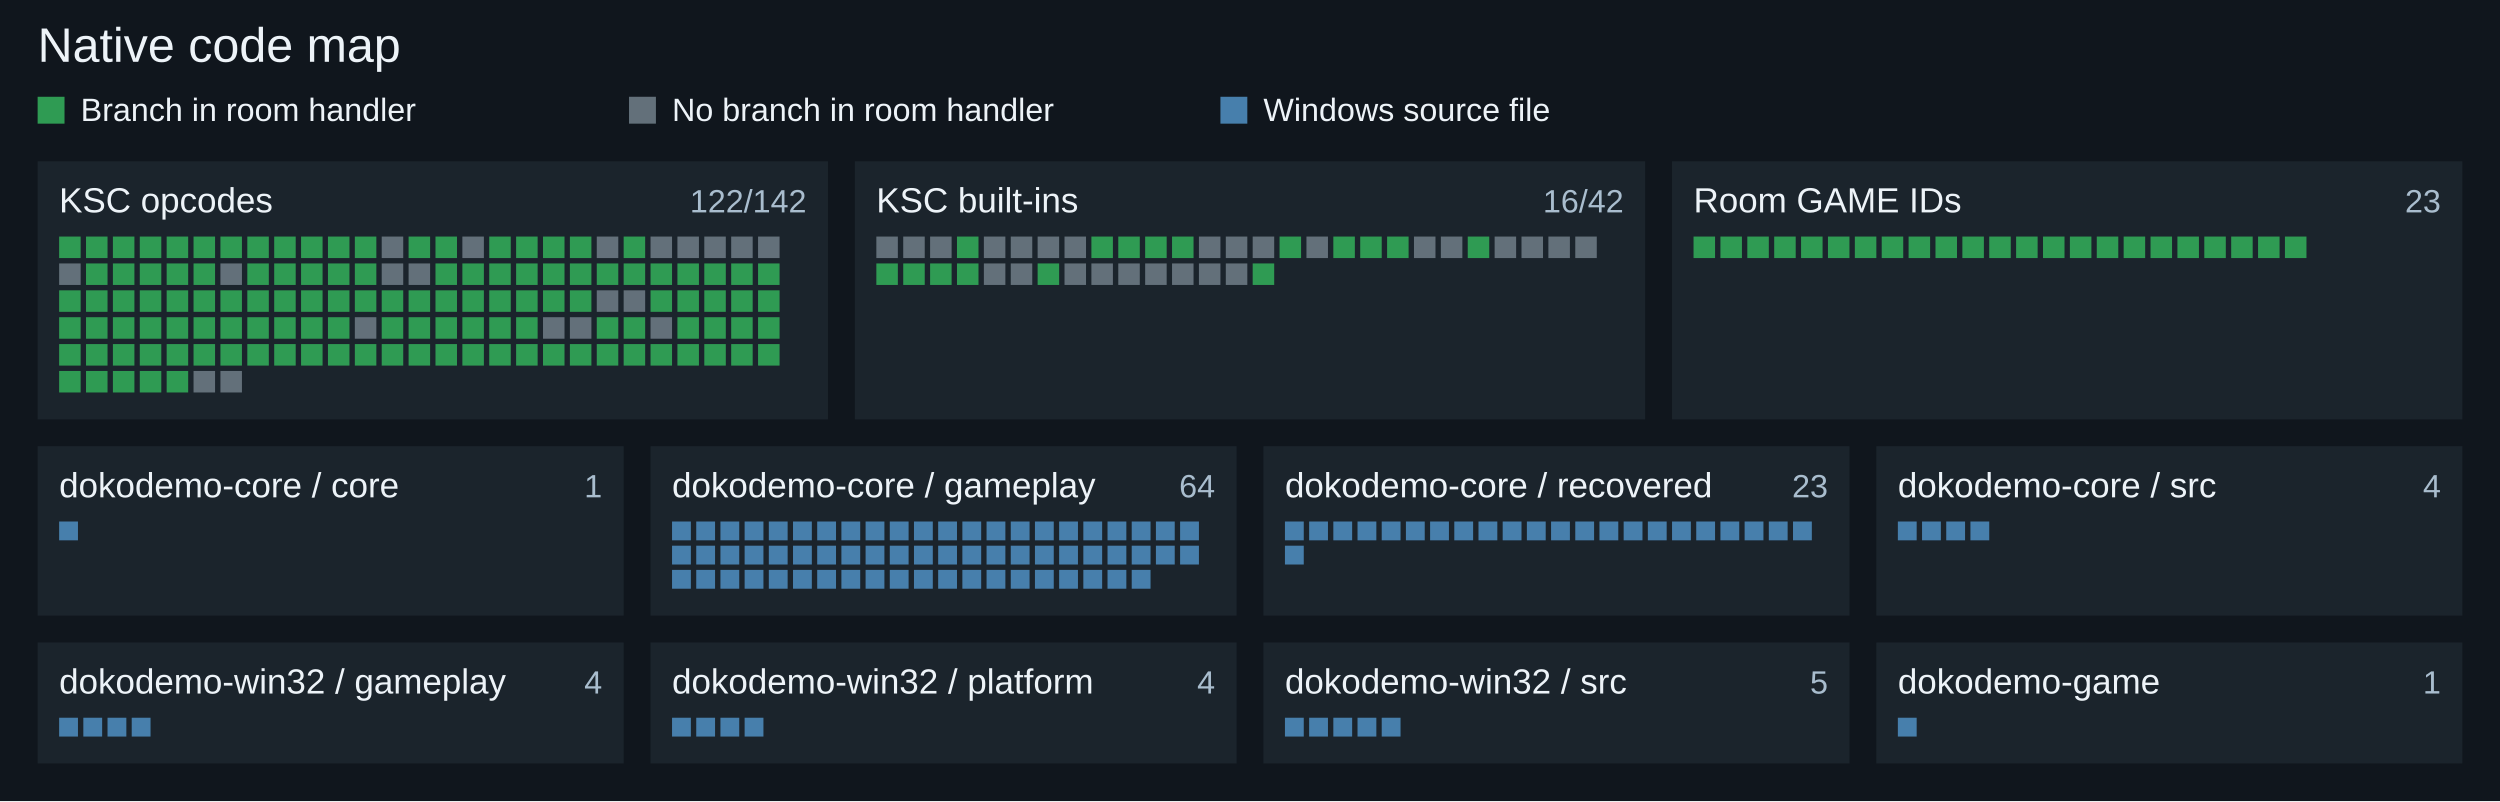
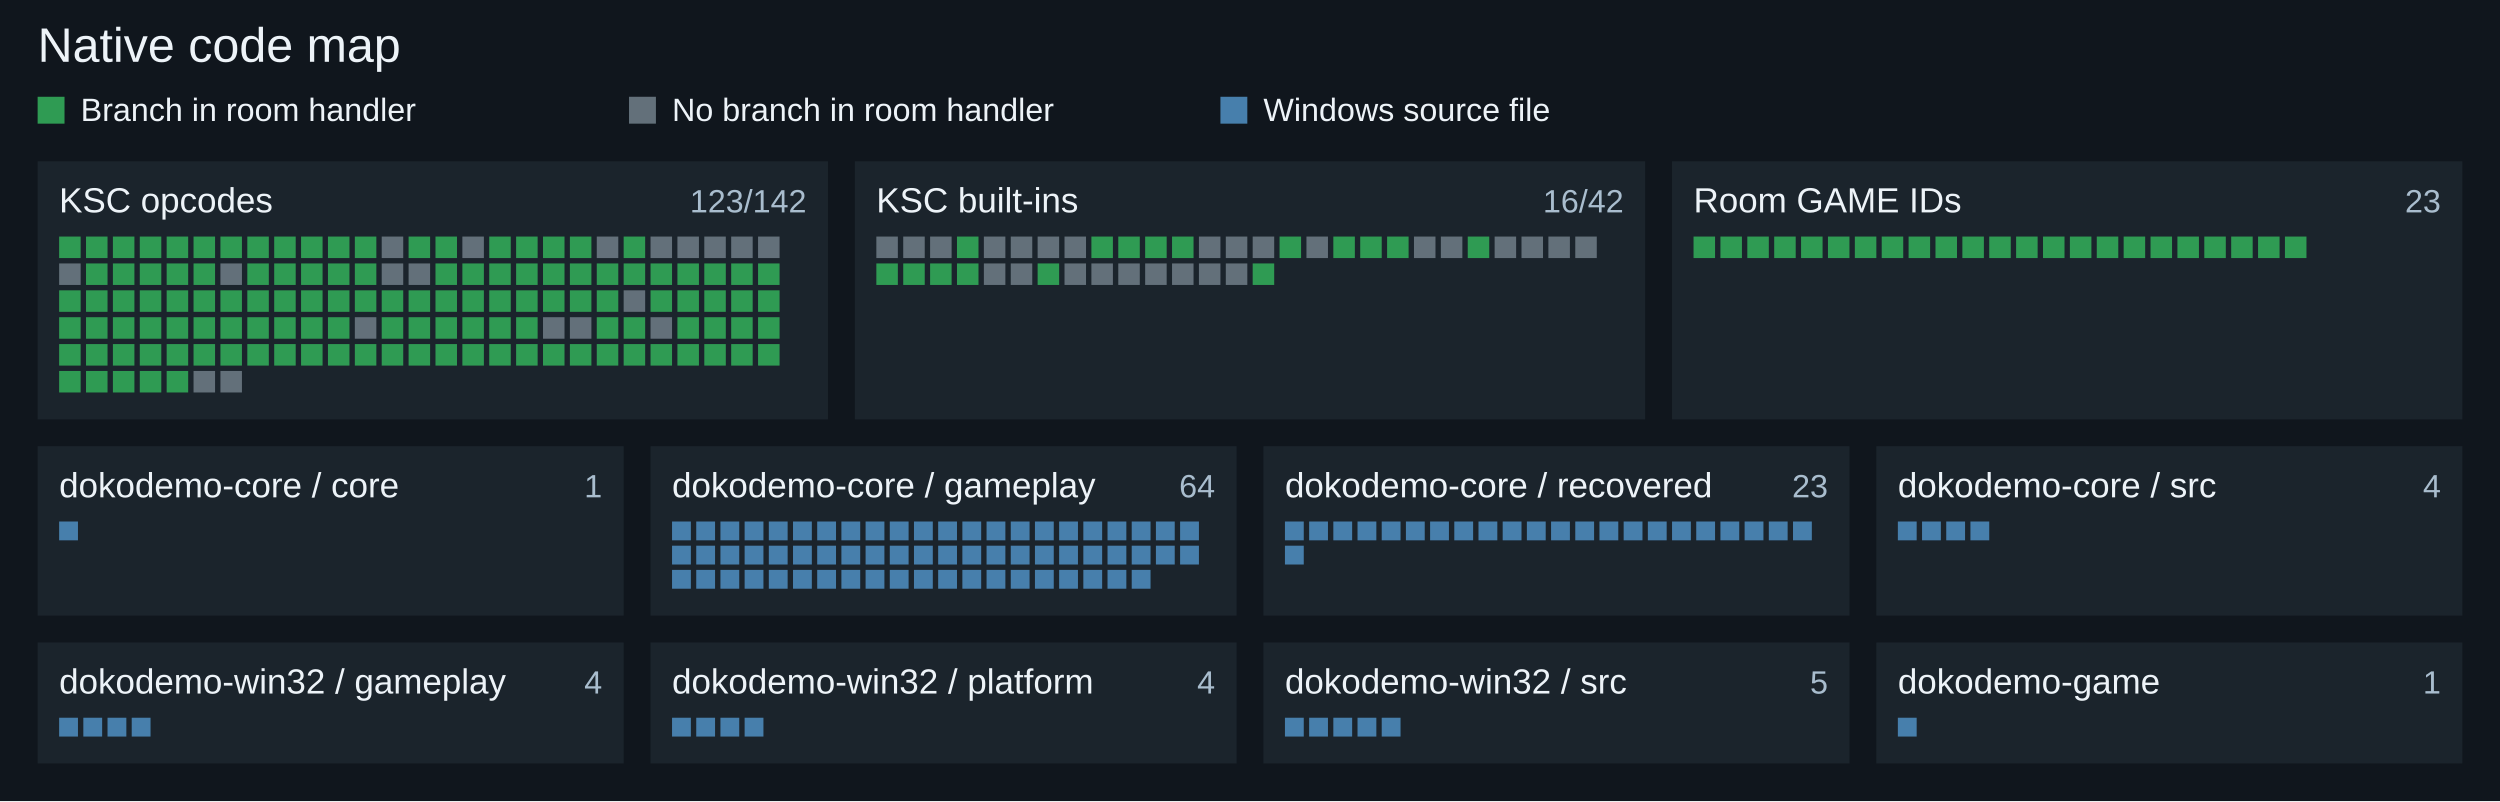
<svg xmlns="http://www.w3.org/2000/svg" width="930" height="298" viewBox="0 0 930 298" role="img" aria-label="Native code map. Each square represents a dispatch ID or Windows source file.">
  <rect x="0" y="0" width="930" height="298" fill="#10161d" />
  <g font-family="Segoe UI, Arial, sans-serif">
    <text x="14" y="23" font-size="18" fill="#edf3f8">Native code map</text>
    <rect x="14" y="36" width="10" height="10" fill="#2f9b53" />
    <text x="30" y="45" font-size="12" fill="#edf3f8">Branch in room handler</text>
    <rect x="234" y="36" width="10" height="10" fill="#63707a" />
    <text x="250" y="45" font-size="12" fill="#edf3f8">No branch in room handler</text>
    <rect x="454" y="36" width="10" height="10" fill="#477fac" />
    <text x="470" y="45" font-size="12" fill="#edf3f8">Windows source file</text>
    <rect x="14" y="60" width="294" height="96" fill="#1b242c" />
    <text x="22" y="79" font-size="13" fill="#edf3f8">KSC opcodes</text>
-     <text x="300" y="79" font-size="12" fill="#a9bdce" text-anchor="end">122/142</text>
+     <text x="300" y="79" font-size="12" fill="#a9bdce" text-anchor="end">123/142</text>
    <rect x="22" y="88" width="8" height="8" fill="#2f9b53" />
    <rect x="32" y="88" width="8" height="8" fill="#2f9b53" />
    <rect x="42" y="88" width="8" height="8" fill="#2f9b53" />
    <rect x="52" y="88" width="8" height="8" fill="#2f9b53" />
    <rect x="62" y="88" width="8" height="8" fill="#2f9b53" />
    <rect x="72" y="88" width="8" height="8" fill="#2f9b53" />
    <rect x="82" y="88" width="8" height="8" fill="#2f9b53" />
    <rect x="92" y="88" width="8" height="8" fill="#2f9b53" />
    <rect x="102" y="88" width="8" height="8" fill="#2f9b53" />
    <rect x="112" y="88" width="8" height="8" fill="#2f9b53" />
    <rect x="122" y="88" width="8" height="8" fill="#2f9b53" />
    <rect x="132" y="88" width="8" height="8" fill="#2f9b53" />
    <rect x="142" y="88" width="8" height="8" fill="#63707a" />
    <rect x="152" y="88" width="8" height="8" fill="#2f9b53" />
    <rect x="162" y="88" width="8" height="8" fill="#2f9b53" />
    <rect x="172" y="88" width="8" height="8" fill="#63707a" />
    <rect x="182" y="88" width="8" height="8" fill="#2f9b53" />
    <rect x="192" y="88" width="8" height="8" fill="#2f9b53" />
    <rect x="202" y="88" width="8" height="8" fill="#2f9b53" />
    <rect x="212" y="88" width="8" height="8" fill="#2f9b53" />
    <rect x="222" y="88" width="8" height="8" fill="#63707a" />
    <rect x="232" y="88" width="8" height="8" fill="#2f9b53" />
    <rect x="242" y="88" width="8" height="8" fill="#63707a" />
    <rect x="252" y="88" width="8" height="8" fill="#63707a" />
    <rect x="262" y="88" width="8" height="8" fill="#63707a" />
    <rect x="272" y="88" width="8" height="8" fill="#63707a" />
    <rect x="282" y="88" width="8" height="8" fill="#63707a" />
    <rect x="22" y="98" width="8" height="8" fill="#63707a" />
    <rect x="32" y="98" width="8" height="8" fill="#2f9b53" />
    <rect x="42" y="98" width="8" height="8" fill="#2f9b53" />
    <rect x="52" y="98" width="8" height="8" fill="#2f9b53" />
    <rect x="62" y="98" width="8" height="8" fill="#2f9b53" />
    <rect x="72" y="98" width="8" height="8" fill="#2f9b53" />
    <rect x="82" y="98" width="8" height="8" fill="#63707a" />
    <rect x="92" y="98" width="8" height="8" fill="#2f9b53" />
    <rect x="102" y="98" width="8" height="8" fill="#2f9b53" />
    <rect x="112" y="98" width="8" height="8" fill="#2f9b53" />
    <rect x="122" y="98" width="8" height="8" fill="#2f9b53" />
    <rect x="132" y="98" width="8" height="8" fill="#2f9b53" />
    <rect x="142" y="98" width="8" height="8" fill="#63707a" />
    <rect x="152" y="98" width="8" height="8" fill="#63707a" />
    <rect x="162" y="98" width="8" height="8" fill="#2f9b53" />
    <rect x="172" y="98" width="8" height="8" fill="#2f9b53" />
    <rect x="182" y="98" width="8" height="8" fill="#2f9b53" />
    <rect x="192" y="98" width="8" height="8" fill="#2f9b53" />
    <rect x="202" y="98" width="8" height="8" fill="#2f9b53" />
    <rect x="212" y="98" width="8" height="8" fill="#2f9b53" />
    <rect x="222" y="98" width="8" height="8" fill="#2f9b53" />
    <rect x="232" y="98" width="8" height="8" fill="#2f9b53" />
    <rect x="242" y="98" width="8" height="8" fill="#2f9b53" />
    <rect x="252" y="98" width="8" height="8" fill="#2f9b53" />
    <rect x="262" y="98" width="8" height="8" fill="#2f9b53" />
    <rect x="272" y="98" width="8" height="8" fill="#2f9b53" />
    <rect x="282" y="98" width="8" height="8" fill="#2f9b53" />
    <rect x="22" y="108" width="8" height="8" fill="#2f9b53" />
    <rect x="32" y="108" width="8" height="8" fill="#2f9b53" />
    <rect x="42" y="108" width="8" height="8" fill="#2f9b53" />
    <rect x="52" y="108" width="8" height="8" fill="#2f9b53" />
    <rect x="62" y="108" width="8" height="8" fill="#2f9b53" />
    <rect x="72" y="108" width="8" height="8" fill="#2f9b53" />
    <rect x="82" y="108" width="8" height="8" fill="#2f9b53" />
    <rect x="92" y="108" width="8" height="8" fill="#2f9b53" />
    <rect x="102" y="108" width="8" height="8" fill="#2f9b53" />
    <rect x="112" y="108" width="8" height="8" fill="#2f9b53" />
    <rect x="122" y="108" width="8" height="8" fill="#2f9b53" />
    <rect x="132" y="108" width="8" height="8" fill="#2f9b53" />
    <rect x="142" y="108" width="8" height="8" fill="#2f9b53" />
    <rect x="152" y="108" width="8" height="8" fill="#2f9b53" />
    <rect x="162" y="108" width="8" height="8" fill="#2f9b53" />
    <rect x="172" y="108" width="8" height="8" fill="#2f9b53" />
    <rect x="182" y="108" width="8" height="8" fill="#2f9b53" />
    <rect x="192" y="108" width="8" height="8" fill="#2f9b53" />
    <rect x="202" y="108" width="8" height="8" fill="#2f9b53" />
    <rect x="212" y="108" width="8" height="8" fill="#2f9b53" />
-     <rect x="222" y="108" width="8" height="8" fill="#63707a" />
+     <rect x="222" y="108" width="8" height="8" fill="#2f9b53" />
    <rect x="232" y="108" width="8" height="8" fill="#63707a" />
    <rect x="242" y="108" width="8" height="8" fill="#2f9b53" />
    <rect x="252" y="108" width="8" height="8" fill="#2f9b53" />
    <rect x="262" y="108" width="8" height="8" fill="#2f9b53" />
    <rect x="272" y="108" width="8" height="8" fill="#2f9b53" />
    <rect x="282" y="108" width="8" height="8" fill="#2f9b53" />
    <rect x="22" y="118" width="8" height="8" fill="#2f9b53" />
    <rect x="32" y="118" width="8" height="8" fill="#2f9b53" />
    <rect x="42" y="118" width="8" height="8" fill="#2f9b53" />
    <rect x="52" y="118" width="8" height="8" fill="#2f9b53" />
    <rect x="62" y="118" width="8" height="8" fill="#2f9b53" />
    <rect x="72" y="118" width="8" height="8" fill="#2f9b53" />
    <rect x="82" y="118" width="8" height="8" fill="#2f9b53" />
    <rect x="92" y="118" width="8" height="8" fill="#2f9b53" />
    <rect x="102" y="118" width="8" height="8" fill="#2f9b53" />
    <rect x="112" y="118" width="8" height="8" fill="#2f9b53" />
    <rect x="122" y="118" width="8" height="8" fill="#2f9b53" />
    <rect x="132" y="118" width="8" height="8" fill="#63707a" />
    <rect x="142" y="118" width="8" height="8" fill="#2f9b53" />
    <rect x="152" y="118" width="8" height="8" fill="#2f9b53" />
    <rect x="162" y="118" width="8" height="8" fill="#2f9b53" />
    <rect x="172" y="118" width="8" height="8" fill="#2f9b53" />
    <rect x="182" y="118" width="8" height="8" fill="#2f9b53" />
    <rect x="192" y="118" width="8" height="8" fill="#2f9b53" />
    <rect x="202" y="118" width="8" height="8" fill="#63707a" />
    <rect x="212" y="118" width="8" height="8" fill="#63707a" />
    <rect x="222" y="118" width="8" height="8" fill="#2f9b53" />
    <rect x="232" y="118" width="8" height="8" fill="#2f9b53" />
    <rect x="242" y="118" width="8" height="8" fill="#63707a" />
    <rect x="252" y="118" width="8" height="8" fill="#2f9b53" />
    <rect x="262" y="118" width="8" height="8" fill="#2f9b53" />
    <rect x="272" y="118" width="8" height="8" fill="#2f9b53" />
    <rect x="282" y="118" width="8" height="8" fill="#2f9b53" />
    <rect x="22" y="128" width="8" height="8" fill="#2f9b53" />
    <rect x="32" y="128" width="8" height="8" fill="#2f9b53" />
    <rect x="42" y="128" width="8" height="8" fill="#2f9b53" />
    <rect x="52" y="128" width="8" height="8" fill="#2f9b53" />
    <rect x="62" y="128" width="8" height="8" fill="#2f9b53" />
    <rect x="72" y="128" width="8" height="8" fill="#2f9b53" />
    <rect x="82" y="128" width="8" height="8" fill="#2f9b53" />
    <rect x="92" y="128" width="8" height="8" fill="#2f9b53" />
    <rect x="102" y="128" width="8" height="8" fill="#2f9b53" />
    <rect x="112" y="128" width="8" height="8" fill="#2f9b53" />
    <rect x="122" y="128" width="8" height="8" fill="#2f9b53" />
    <rect x="132" y="128" width="8" height="8" fill="#2f9b53" />
    <rect x="142" y="128" width="8" height="8" fill="#2f9b53" />
    <rect x="152" y="128" width="8" height="8" fill="#2f9b53" />
    <rect x="162" y="128" width="8" height="8" fill="#2f9b53" />
    <rect x="172" y="128" width="8" height="8" fill="#2f9b53" />
    <rect x="182" y="128" width="8" height="8" fill="#2f9b53" />
    <rect x="192" y="128" width="8" height="8" fill="#2f9b53" />
    <rect x="202" y="128" width="8" height="8" fill="#2f9b53" />
    <rect x="212" y="128" width="8" height="8" fill="#2f9b53" />
    <rect x="222" y="128" width="8" height="8" fill="#2f9b53" />
    <rect x="232" y="128" width="8" height="8" fill="#2f9b53" />
    <rect x="242" y="128" width="8" height="8" fill="#2f9b53" />
    <rect x="252" y="128" width="8" height="8" fill="#2f9b53" />
    <rect x="262" y="128" width="8" height="8" fill="#2f9b53" />
    <rect x="272" y="128" width="8" height="8" fill="#2f9b53" />
    <rect x="282" y="128" width="8" height="8" fill="#2f9b53" />
    <rect x="22" y="138" width="8" height="8" fill="#2f9b53" />
    <rect x="32" y="138" width="8" height="8" fill="#2f9b53" />
    <rect x="42" y="138" width="8" height="8" fill="#2f9b53" />
    <rect x="52" y="138" width="8" height="8" fill="#2f9b53" />
    <rect x="62" y="138" width="8" height="8" fill="#2f9b53" />
    <rect x="72" y="138" width="8" height="8" fill="#63707a" />
    <rect x="82" y="138" width="8" height="8" fill="#63707a" />
    <rect x="318" y="60" width="294" height="96" fill="#1b242c" />
    <text x="326" y="79" font-size="13" fill="#edf3f8">KSC built-ins</text>
    <text x="604" y="79" font-size="12" fill="#a9bdce" text-anchor="end">16/42</text>
    <rect x="326" y="88" width="8" height="8" fill="#63707a" />
    <rect x="336" y="88" width="8" height="8" fill="#63707a" />
    <rect x="346" y="88" width="8" height="8" fill="#63707a" />
    <rect x="356" y="88" width="8" height="8" fill="#2f9b53" />
    <rect x="366" y="88" width="8" height="8" fill="#63707a" />
    <rect x="376" y="88" width="8" height="8" fill="#63707a" />
    <rect x="386" y="88" width="8" height="8" fill="#63707a" />
    <rect x="396" y="88" width="8" height="8" fill="#63707a" />
    <rect x="406" y="88" width="8" height="8" fill="#2f9b53" />
    <rect x="416" y="88" width="8" height="8" fill="#2f9b53" />
    <rect x="426" y="88" width="8" height="8" fill="#2f9b53" />
    <rect x="436" y="88" width="8" height="8" fill="#2f9b53" />
    <rect x="446" y="88" width="8" height="8" fill="#63707a" />
    <rect x="456" y="88" width="8" height="8" fill="#63707a" />
    <rect x="466" y="88" width="8" height="8" fill="#63707a" />
    <rect x="476" y="88" width="8" height="8" fill="#2f9b53" />
    <rect x="486" y="88" width="8" height="8" fill="#63707a" />
    <rect x="496" y="88" width="8" height="8" fill="#2f9b53" />
    <rect x="506" y="88" width="8" height="8" fill="#2f9b53" />
    <rect x="516" y="88" width="8" height="8" fill="#2f9b53" />
    <rect x="526" y="88" width="8" height="8" fill="#63707a" />
    <rect x="536" y="88" width="8" height="8" fill="#63707a" />
    <rect x="546" y="88" width="8" height="8" fill="#2f9b53" />
    <rect x="556" y="88" width="8" height="8" fill="#63707a" />
    <rect x="566" y="88" width="8" height="8" fill="#63707a" />
    <rect x="576" y="88" width="8" height="8" fill="#63707a" />
    <rect x="586" y="88" width="8" height="8" fill="#63707a" />
    <rect x="326" y="98" width="8" height="8" fill="#2f9b53" />
    <rect x="336" y="98" width="8" height="8" fill="#2f9b53" />
    <rect x="346" y="98" width="8" height="8" fill="#2f9b53" />
    <rect x="356" y="98" width="8" height="8" fill="#2f9b53" />
    <rect x="366" y="98" width="8" height="8" fill="#63707a" />
    <rect x="376" y="98" width="8" height="8" fill="#63707a" />
    <rect x="386" y="98" width="8" height="8" fill="#2f9b53" />
    <rect x="396" y="98" width="8" height="8" fill="#63707a" />
    <rect x="406" y="98" width="8" height="8" fill="#63707a" />
    <rect x="416" y="98" width="8" height="8" fill="#63707a" />
    <rect x="426" y="98" width="8" height="8" fill="#63707a" />
    <rect x="436" y="98" width="8" height="8" fill="#63707a" />
    <rect x="446" y="98" width="8" height="8" fill="#63707a" />
    <rect x="456" y="98" width="8" height="8" fill="#63707a" />
    <rect x="466" y="98" width="8" height="8" fill="#2f9b53" />
    <rect x="622" y="60" width="294" height="96" fill="#1b242c" />
    <text x="630" y="79" font-size="13" fill="#edf3f8">Room GAME IDs</text>
    <text x="908" y="79" font-size="12" fill="#a9bdce" text-anchor="end">23</text>
    <rect x="630" y="88" width="8" height="8" fill="#2f9b53" />
    <rect x="640" y="88" width="8" height="8" fill="#2f9b53" />
    <rect x="650" y="88" width="8" height="8" fill="#2f9b53" />
    <rect x="660" y="88" width="8" height="8" fill="#2f9b53" />
    <rect x="670" y="88" width="8" height="8" fill="#2f9b53" />
    <rect x="680" y="88" width="8" height="8" fill="#2f9b53" />
    <rect x="690" y="88" width="8" height="8" fill="#2f9b53" />
    <rect x="700" y="88" width="8" height="8" fill="#2f9b53" />
    <rect x="710" y="88" width="8" height="8" fill="#2f9b53" />
    <rect x="720" y="88" width="8" height="8" fill="#2f9b53" />
    <rect x="730" y="88" width="8" height="8" fill="#2f9b53" />
    <rect x="740" y="88" width="8" height="8" fill="#2f9b53" />
    <rect x="750" y="88" width="8" height="8" fill="#2f9b53" />
    <rect x="760" y="88" width="8" height="8" fill="#2f9b53" />
    <rect x="770" y="88" width="8" height="8" fill="#2f9b53" />
    <rect x="780" y="88" width="8" height="8" fill="#2f9b53" />
    <rect x="790" y="88" width="8" height="8" fill="#2f9b53" />
    <rect x="800" y="88" width="8" height="8" fill="#2f9b53" />
    <rect x="810" y="88" width="8" height="8" fill="#2f9b53" />
    <rect x="820" y="88" width="8" height="8" fill="#2f9b53" />
    <rect x="830" y="88" width="8" height="8" fill="#2f9b53" />
    <rect x="840" y="88" width="8" height="8" fill="#2f9b53" />
    <rect x="850" y="88" width="8" height="8" fill="#2f9b53" />
    <rect x="14" y="166" width="218" height="63" fill="#1b242c" />
    <text x="22" y="185" font-size="13" fill="#edf3f8">dokodemo-core / core</text>
    <text x="224" y="185" font-size="12" fill="#a9bdce" text-anchor="end">1</text>
    <rect x="22" y="194" width="7" height="7" fill="#477fac" />
    <rect x="242" y="166" width="218" height="63" fill="#1b242c" />
    <text x="250" y="185" font-size="13" fill="#edf3f8">dokodemo-core / gameplay</text>
    <text x="452" y="185" font-size="12" fill="#a9bdce" text-anchor="end">64</text>
    <rect x="250" y="194" width="7" height="7" fill="#477fac" />
    <rect x="259" y="194" width="7" height="7" fill="#477fac" />
    <rect x="268" y="194" width="7" height="7" fill="#477fac" />
    <rect x="277" y="194" width="7" height="7" fill="#477fac" />
    <rect x="286" y="194" width="7" height="7" fill="#477fac" />
    <rect x="295" y="194" width="7" height="7" fill="#477fac" />
    <rect x="304" y="194" width="7" height="7" fill="#477fac" />
    <rect x="313" y="194" width="7" height="7" fill="#477fac" />
    <rect x="322" y="194" width="7" height="7" fill="#477fac" />
    <rect x="331" y="194" width="7" height="7" fill="#477fac" />
    <rect x="340" y="194" width="7" height="7" fill="#477fac" />
    <rect x="349" y="194" width="7" height="7" fill="#477fac" />
    <rect x="358" y="194" width="7" height="7" fill="#477fac" />
    <rect x="367" y="194" width="7" height="7" fill="#477fac" />
    <rect x="376" y="194" width="7" height="7" fill="#477fac" />
    <rect x="385" y="194" width="7" height="7" fill="#477fac" />
    <rect x="394" y="194" width="7" height="7" fill="#477fac" />
    <rect x="403" y="194" width="7" height="7" fill="#477fac" />
    <rect x="412" y="194" width="7" height="7" fill="#477fac" />
    <rect x="421" y="194" width="7" height="7" fill="#477fac" />
    <rect x="430" y="194" width="7" height="7" fill="#477fac" />
    <rect x="439" y="194" width="7" height="7" fill="#477fac" />
    <rect x="250" y="203" width="7" height="7" fill="#477fac" />
    <rect x="259" y="203" width="7" height="7" fill="#477fac" />
    <rect x="268" y="203" width="7" height="7" fill="#477fac" />
    <rect x="277" y="203" width="7" height="7" fill="#477fac" />
    <rect x="286" y="203" width="7" height="7" fill="#477fac" />
    <rect x="295" y="203" width="7" height="7" fill="#477fac" />
    <rect x="304" y="203" width="7" height="7" fill="#477fac" />
    <rect x="313" y="203" width="7" height="7" fill="#477fac" />
    <rect x="322" y="203" width="7" height="7" fill="#477fac" />
    <rect x="331" y="203" width="7" height="7" fill="#477fac" />
    <rect x="340" y="203" width="7" height="7" fill="#477fac" />
    <rect x="349" y="203" width="7" height="7" fill="#477fac" />
    <rect x="358" y="203" width="7" height="7" fill="#477fac" />
    <rect x="367" y="203" width="7" height="7" fill="#477fac" />
    <rect x="376" y="203" width="7" height="7" fill="#477fac" />
    <rect x="385" y="203" width="7" height="7" fill="#477fac" />
    <rect x="394" y="203" width="7" height="7" fill="#477fac" />
    <rect x="403" y="203" width="7" height="7" fill="#477fac" />
    <rect x="412" y="203" width="7" height="7" fill="#477fac" />
    <rect x="421" y="203" width="7" height="7" fill="#477fac" />
    <rect x="430" y="203" width="7" height="7" fill="#477fac" />
    <rect x="439" y="203" width="7" height="7" fill="#477fac" />
    <rect x="250" y="212" width="7" height="7" fill="#477fac" />
    <rect x="259" y="212" width="7" height="7" fill="#477fac" />
    <rect x="268" y="212" width="7" height="7" fill="#477fac" />
    <rect x="277" y="212" width="7" height="7" fill="#477fac" />
    <rect x="286" y="212" width="7" height="7" fill="#477fac" />
    <rect x="295" y="212" width="7" height="7" fill="#477fac" />
    <rect x="304" y="212" width="7" height="7" fill="#477fac" />
    <rect x="313" y="212" width="7" height="7" fill="#477fac" />
    <rect x="322" y="212" width="7" height="7" fill="#477fac" />
    <rect x="331" y="212" width="7" height="7" fill="#477fac" />
    <rect x="340" y="212" width="7" height="7" fill="#477fac" />
    <rect x="349" y="212" width="7" height="7" fill="#477fac" />
    <rect x="358" y="212" width="7" height="7" fill="#477fac" />
    <rect x="367" y="212" width="7" height="7" fill="#477fac" />
    <rect x="376" y="212" width="7" height="7" fill="#477fac" />
    <rect x="385" y="212" width="7" height="7" fill="#477fac" />
    <rect x="394" y="212" width="7" height="7" fill="#477fac" />
    <rect x="403" y="212" width="7" height="7" fill="#477fac" />
    <rect x="412" y="212" width="7" height="7" fill="#477fac" />
    <rect x="421" y="212" width="7" height="7" fill="#477fac" />
    <rect x="470" y="166" width="218" height="63" fill="#1b242c" />
    <text x="478" y="185" font-size="13" fill="#edf3f8">dokodemo-core / recovered</text>
    <text x="680" y="185" font-size="12" fill="#a9bdce" text-anchor="end">23</text>
    <rect x="478" y="194" width="7" height="7" fill="#477fac" />
    <rect x="487" y="194" width="7" height="7" fill="#477fac" />
    <rect x="496" y="194" width="7" height="7" fill="#477fac" />
    <rect x="505" y="194" width="7" height="7" fill="#477fac" />
    <rect x="514" y="194" width="7" height="7" fill="#477fac" />
    <rect x="523" y="194" width="7" height="7" fill="#477fac" />
    <rect x="532" y="194" width="7" height="7" fill="#477fac" />
    <rect x="541" y="194" width="7" height="7" fill="#477fac" />
    <rect x="550" y="194" width="7" height="7" fill="#477fac" />
    <rect x="559" y="194" width="7" height="7" fill="#477fac" />
    <rect x="568" y="194" width="7" height="7" fill="#477fac" />
    <rect x="577" y="194" width="7" height="7" fill="#477fac" />
    <rect x="586" y="194" width="7" height="7" fill="#477fac" />
    <rect x="595" y="194" width="7" height="7" fill="#477fac" />
    <rect x="604" y="194" width="7" height="7" fill="#477fac" />
    <rect x="613" y="194" width="7" height="7" fill="#477fac" />
    <rect x="622" y="194" width="7" height="7" fill="#477fac" />
    <rect x="631" y="194" width="7" height="7" fill="#477fac" />
    <rect x="640" y="194" width="7" height="7" fill="#477fac" />
    <rect x="649" y="194" width="7" height="7" fill="#477fac" />
    <rect x="658" y="194" width="7" height="7" fill="#477fac" />
    <rect x="667" y="194" width="7" height="7" fill="#477fac" />
    <rect x="478" y="203" width="7" height="7" fill="#477fac" />
    <rect x="698" y="166" width="218" height="63" fill="#1b242c" />
    <text x="706" y="185" font-size="13" fill="#edf3f8">dokodemo-core / src</text>
    <text x="908" y="185" font-size="12" fill="#a9bdce" text-anchor="end">4</text>
    <rect x="706" y="194" width="7" height="7" fill="#477fac" />
    <rect x="715" y="194" width="7" height="7" fill="#477fac" />
    <rect x="724" y="194" width="7" height="7" fill="#477fac" />
    <rect x="733" y="194" width="7" height="7" fill="#477fac" />
    <rect x="14" y="239" width="218" height="45" fill="#1b242c" />
    <text x="22" y="258" font-size="13" fill="#edf3f8">dokodemo-win32 / gameplay</text>
    <text x="224" y="258" font-size="12" fill="#a9bdce" text-anchor="end">4</text>
    <rect x="22" y="267" width="7" height="7" fill="#477fac" />
    <rect x="31" y="267" width="7" height="7" fill="#477fac" />
    <rect x="40" y="267" width="7" height="7" fill="#477fac" />
    <rect x="49" y="267" width="7" height="7" fill="#477fac" />
    <rect x="242" y="239" width="218" height="45" fill="#1b242c" />
    <text x="250" y="258" font-size="13" fill="#edf3f8">dokodemo-win32 / platform</text>
    <text x="452" y="258" font-size="12" fill="#a9bdce" text-anchor="end">4</text>
    <rect x="250" y="267" width="7" height="7" fill="#477fac" />
    <rect x="259" y="267" width="7" height="7" fill="#477fac" />
    <rect x="268" y="267" width="7" height="7" fill="#477fac" />
    <rect x="277" y="267" width="7" height="7" fill="#477fac" />
    <rect x="470" y="239" width="218" height="45" fill="#1b242c" />
    <text x="478" y="258" font-size="13" fill="#edf3f8">dokodemo-win32 / src</text>
    <text x="680" y="258" font-size="12" fill="#a9bdce" text-anchor="end">5</text>
    <rect x="478" y="267" width="7" height="7" fill="#477fac" />
    <rect x="487" y="267" width="7" height="7" fill="#477fac" />
    <rect x="496" y="267" width="7" height="7" fill="#477fac" />
    <rect x="505" y="267" width="7" height="7" fill="#477fac" />
    <rect x="514" y="267" width="7" height="7" fill="#477fac" />
    <rect x="698" y="239" width="218" height="45" fill="#1b242c" />
    <text x="706" y="258" font-size="13" fill="#edf3f8">dokodemo-game</text>
    <text x="908" y="258" font-size="12" fill="#a9bdce" text-anchor="end">1</text>
    <rect x="706" y="267" width="7" height="7" fill="#477fac" />
  </g>
</svg>
